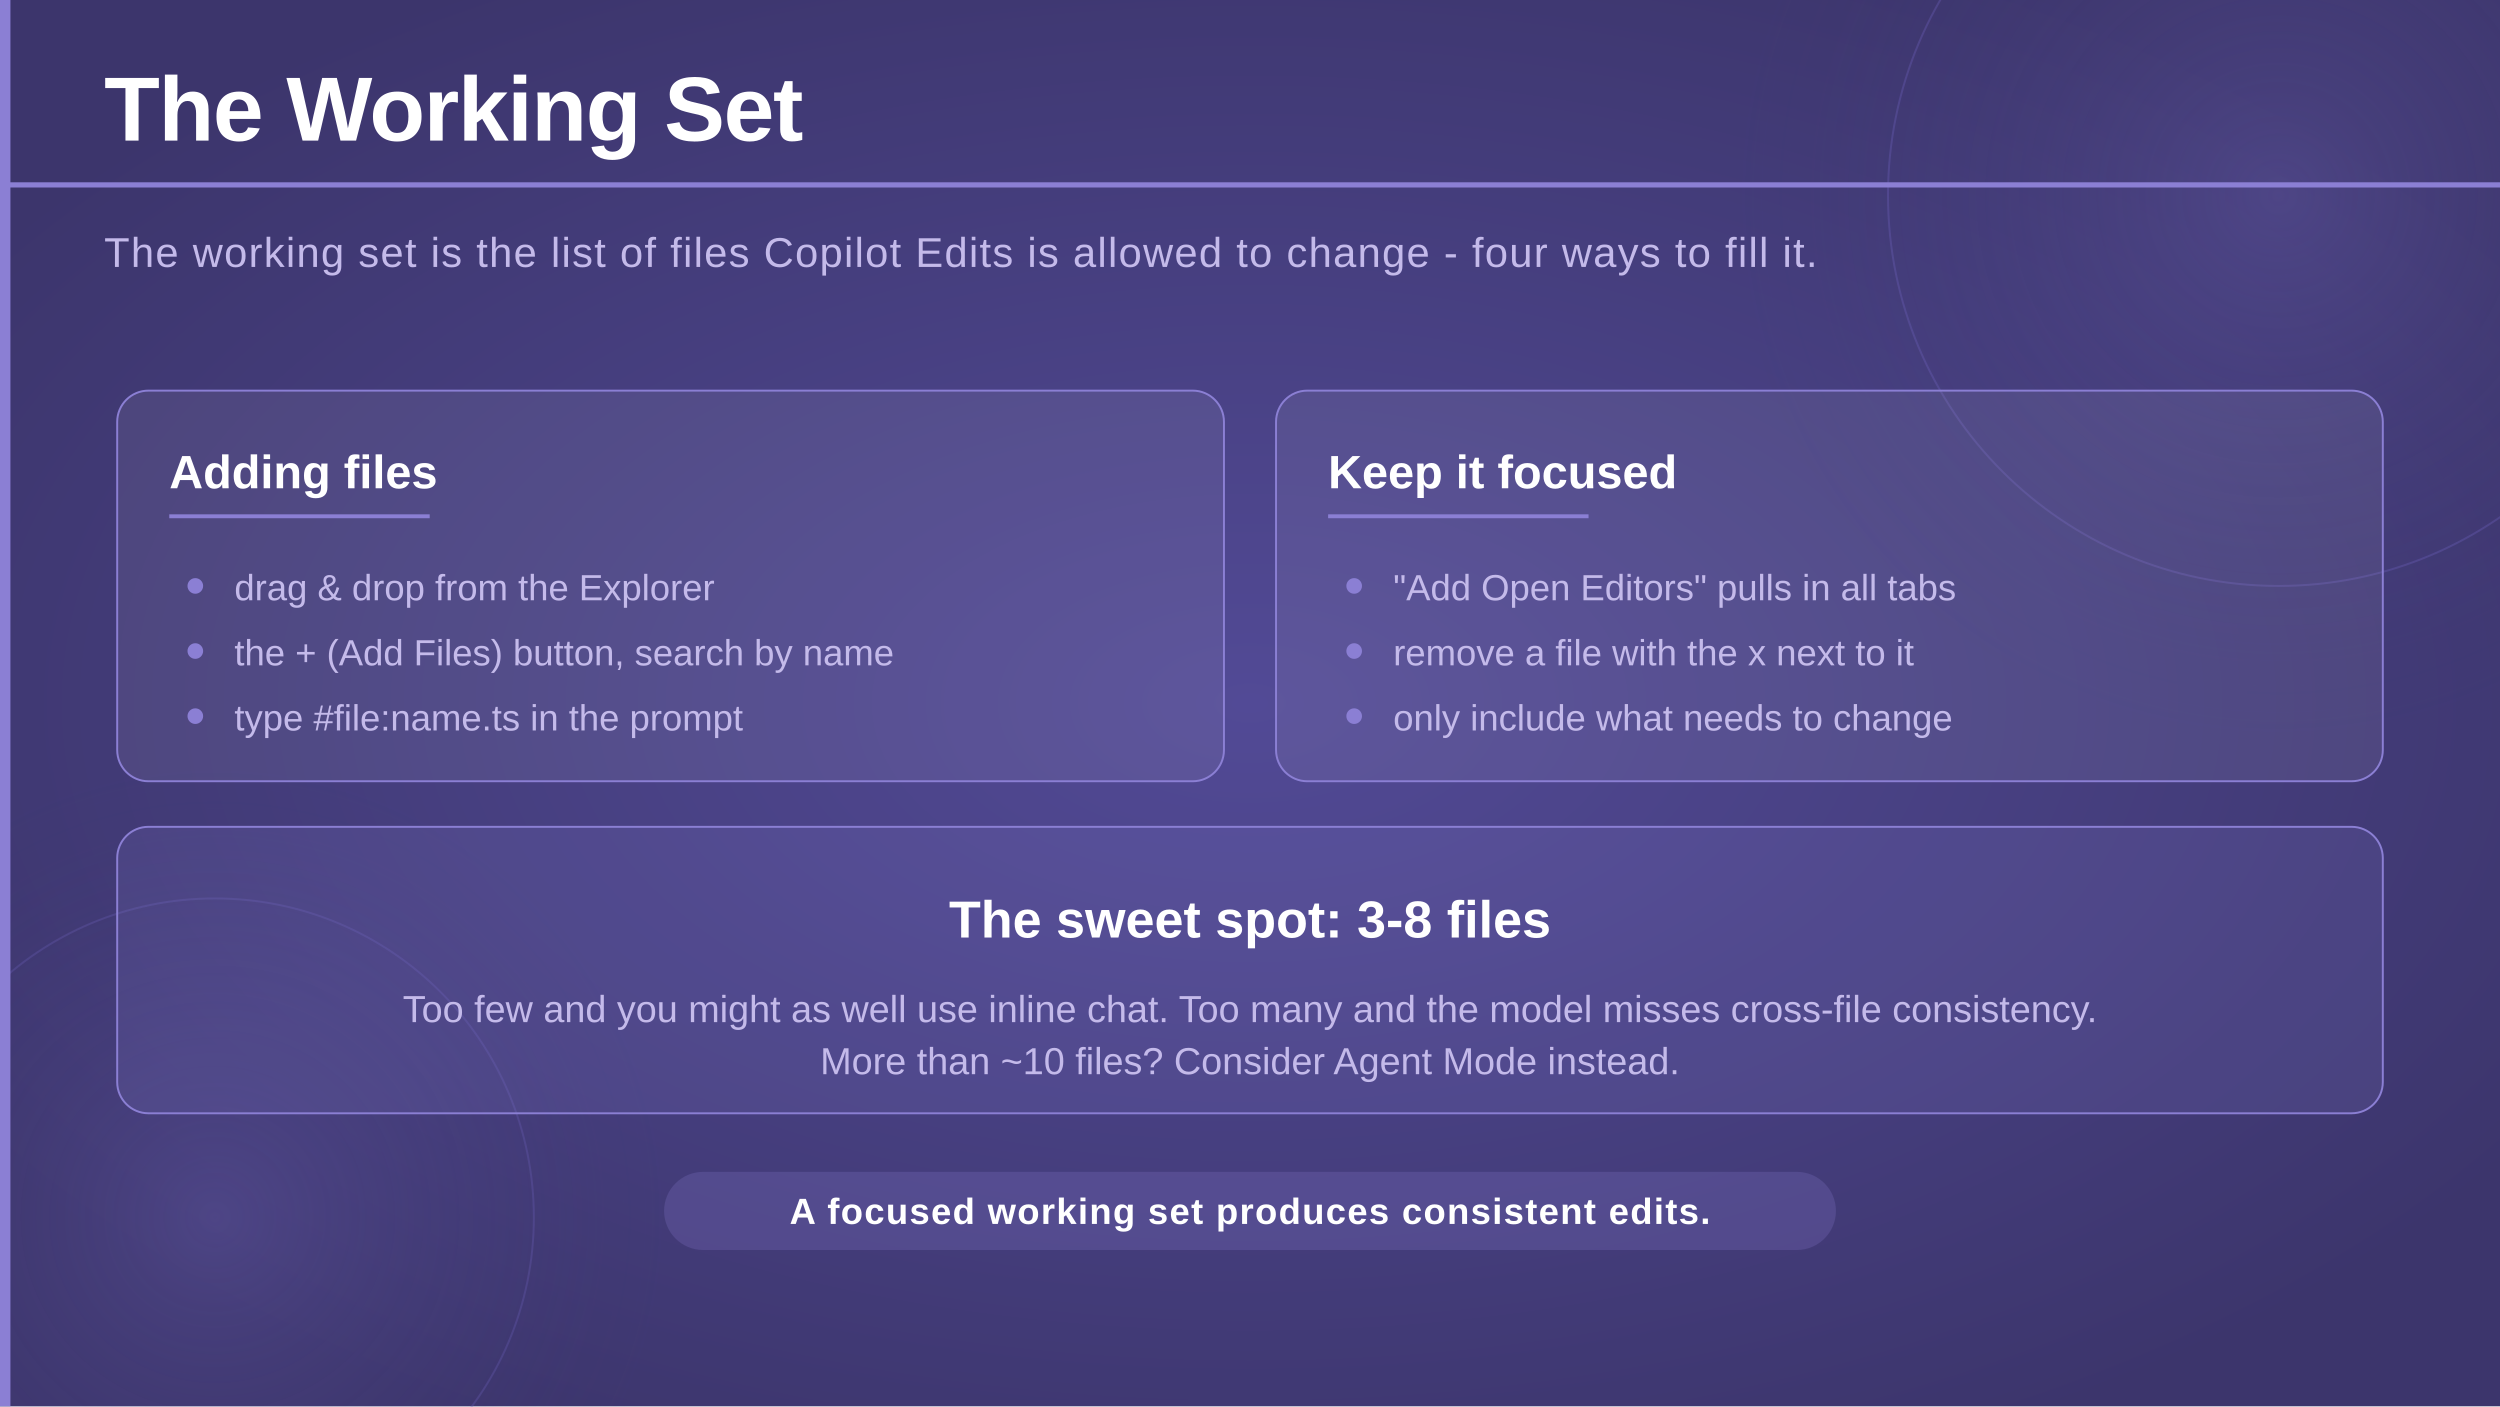
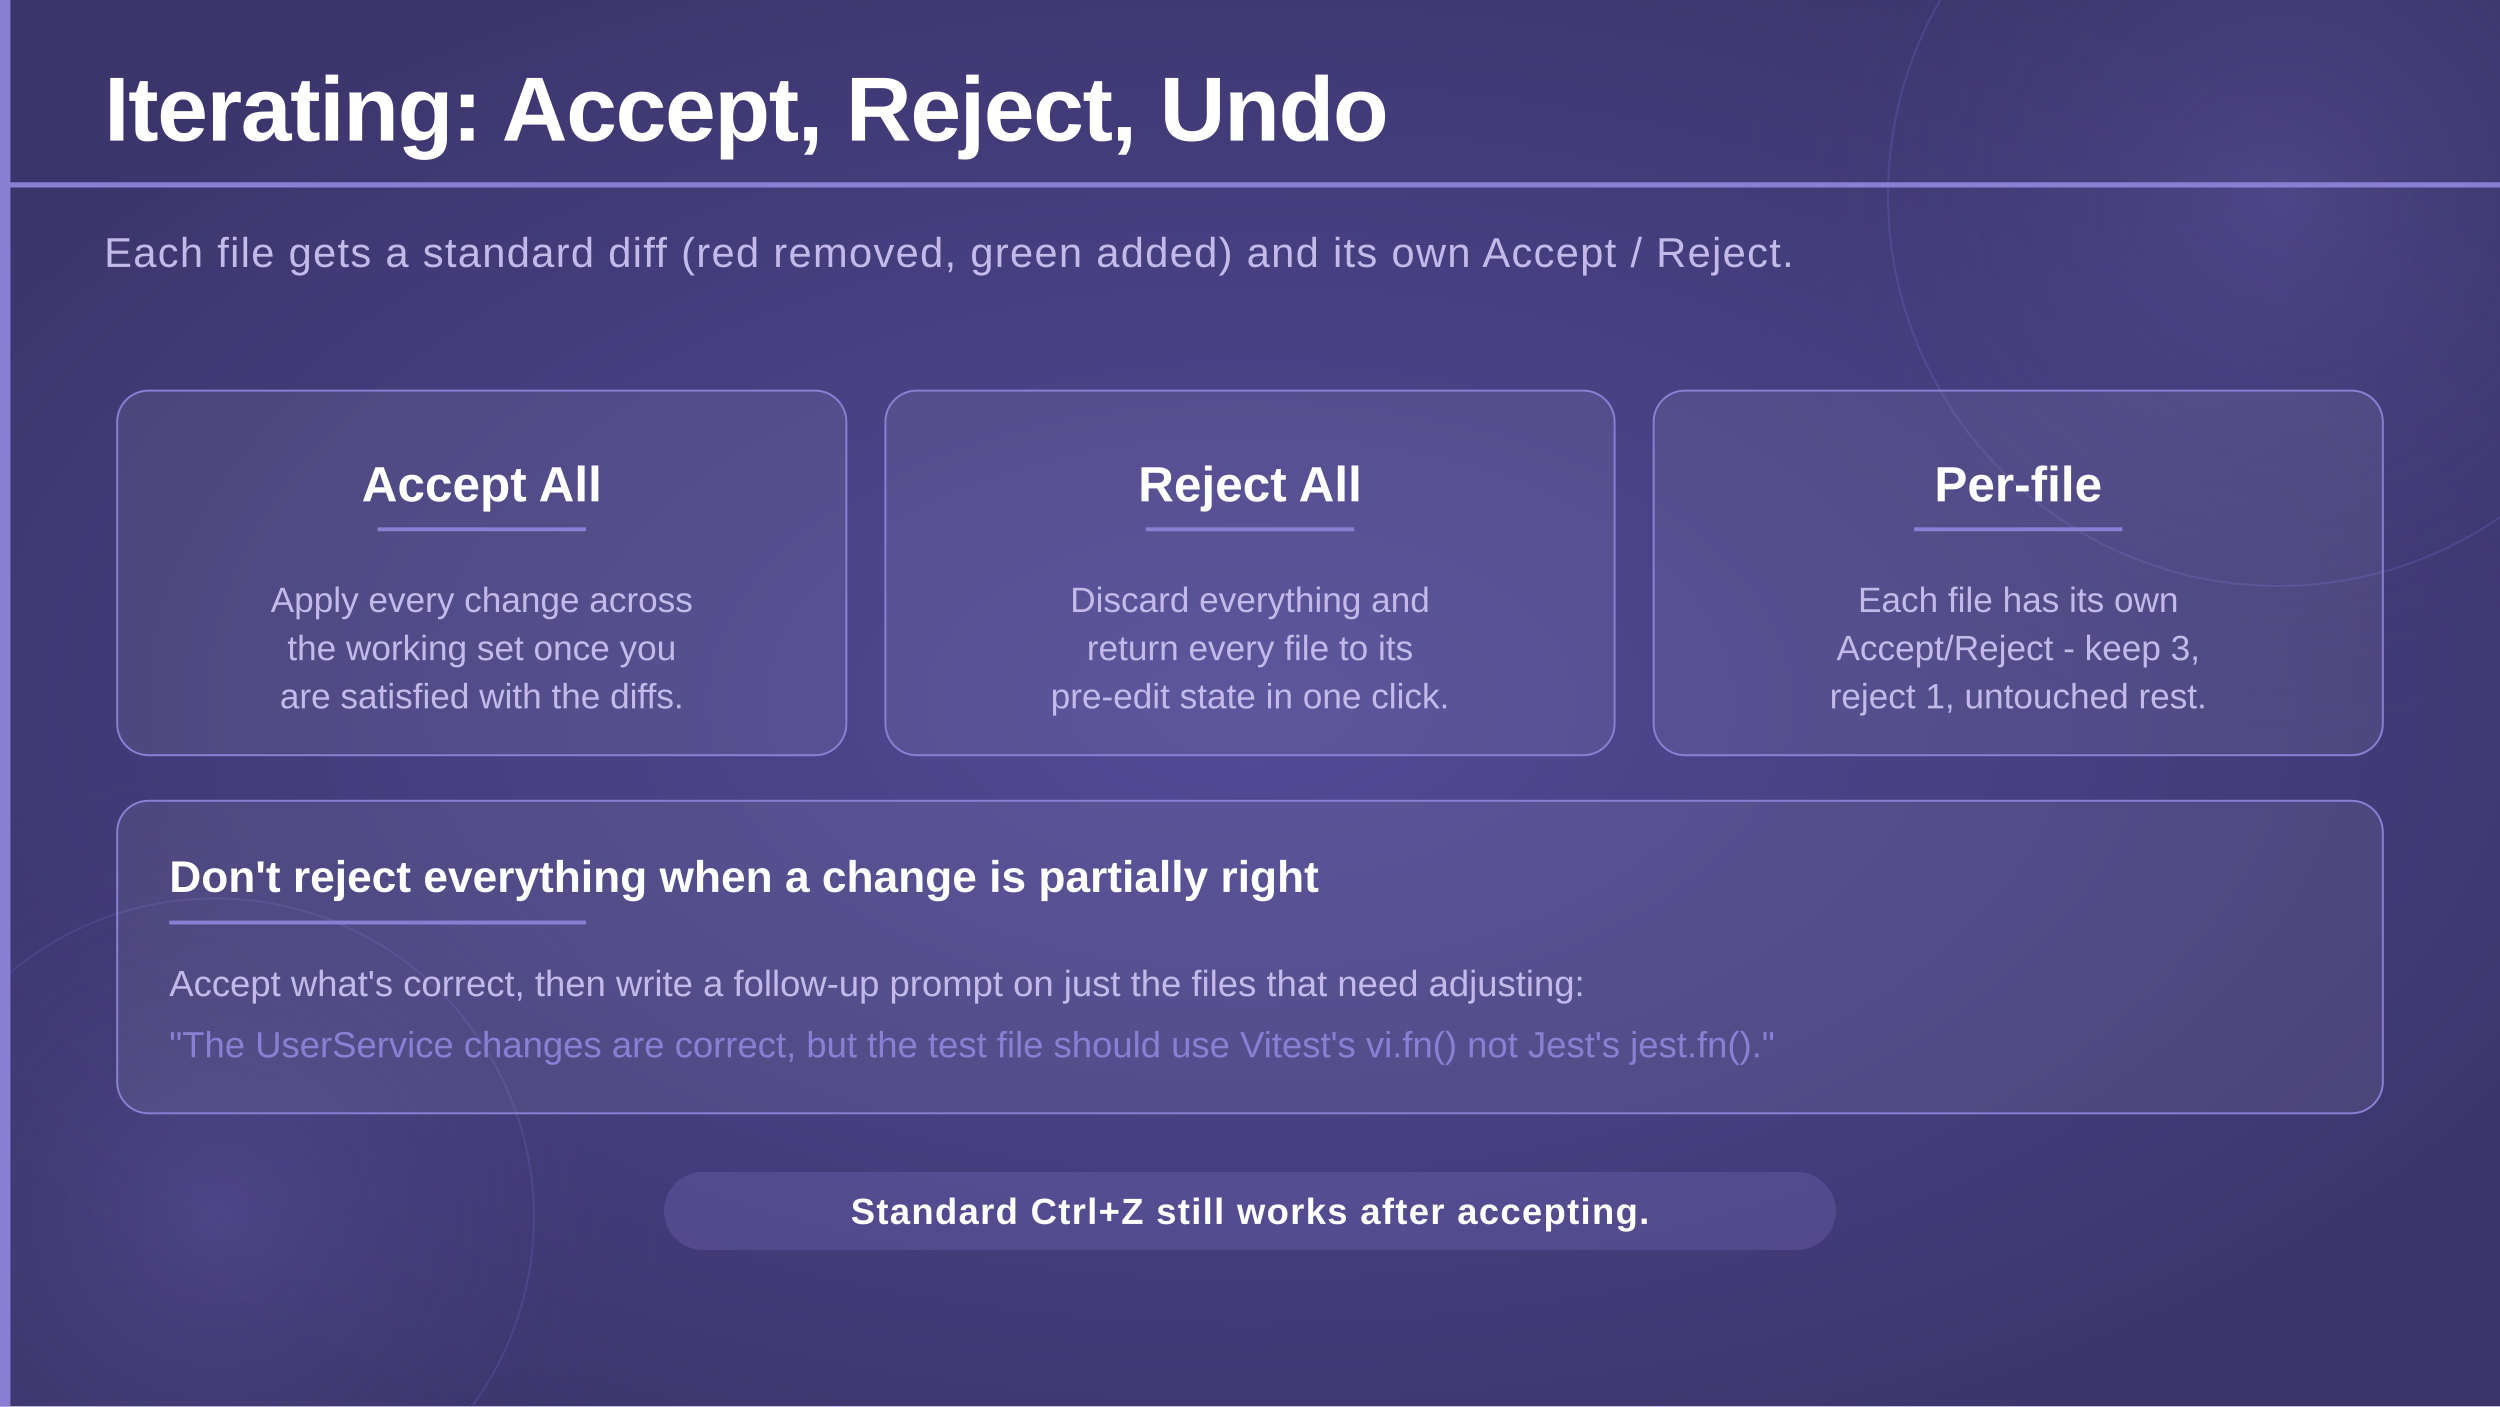
<svg xmlns="http://www.w3.org/2000/svg" viewBox="0 0 1920 1080" width="1920" height="1080">
  <defs>
    <radialGradient id="bgGlow" cx="50%" cy="50%" r="60%">
      <stop offset="0%" stop-color="#524a96" stop-opacity="1" />
      <stop offset="100%" stop-color="#3c356c" stop-opacity="1" />
    </radialGradient>
    <radialGradient id="circleGlow" cx="50%" cy="50%" r="50%">
      <stop offset="0%" stop-color="#7c70c8" stop-opacity="0.25" />
      <stop offset="100%" stop-color="#3c356c" stop-opacity="0" />
    </radialGradient>
  </defs>
  <rect width="1920" height="1080" fill="url(#bgGlow)" />
  <circle cx="1750" cy="150" r="420" fill="url(#circleGlow)" />
  <circle cx="1750" cy="150" r="300" fill="none" stroke="#6a5fb8" stroke-width="1.5" opacity="0.35" />
  <circle cx="165" cy="935" r="350" fill="url(#circleGlow)" />
  <circle cx="165" cy="935" r="245" fill="none" stroke="#6a5fb8" stroke-width="1.5" opacity="0.3" />
  <rect x="0" y="0" width="8" height="1080" fill="#8b7fd4" />
-   <text x="80" y="108" font-family="'Segoe UI', 'Helvetica Neue', Arial, sans-serif" font-size="70" font-weight="700" fill="#ffffff" letter-spacing="-1">The Working Set</text>
+   <text x="80" y="108" font-family="'Segoe UI', 'Helvetica Neue', Arial, sans-serif" font-size="70" font-weight="700" fill="#ffffff" letter-spacing="-1">Iterating: Accept, Reject, Undo</text>
  <rect x="0" y="140" width="1920" height="4" fill="#8b7fd4" />
  <text x="80" y="205" font-family="'Segoe UI', 'Helvetica Neue', Arial, sans-serif" font-size="32" font-weight="300" fill="#c4baea" letter-spacing="1">
-     The working set is the list of files Copilot Edits is allowed to change - four ways to fill it.
+     Each file gets a standard diff (red removed, green added) and its own Accept / Reject.
  </text>
-   <rect x="90" y="300" width="850" height="300" rx="24" fill="#ffffff" fill-opacity="0.07" stroke="#8b7fd4" stroke-width="1.5" />
-   <text x="130" y="375" font-family="'Segoe UI', 'Helvetica Neue', Arial, sans-serif" font-size="36" font-weight="700" fill="#ffffff">Adding files</text>
-   <rect x="130" y="395" width="200" height="3" fill="#8b7fd4" />
-   <circle cx="150" cy="450" r="6" fill="#8b7fd4" />
-   <text x="180" y="461" font-family="'Segoe UI', 'Helvetica Neue', Arial, sans-serif" font-size="28" font-weight="300" fill="#c4baea">drag &amp; drop from the Explorer</text>
-   <circle cx="150" cy="500" r="6" fill="#8b7fd4" />
-   <text x="180" y="511" font-family="'Segoe UI', 'Helvetica Neue', Arial, sans-serif" font-size="28" font-weight="300" fill="#c4baea">the + (Add Files) button, search by name</text>
-   <circle cx="150" cy="550" r="6" fill="#8b7fd4" />
-   <text x="180" y="561" font-family="'Segoe UI', 'Helvetica Neue', Arial, sans-serif" font-size="28" font-weight="300" fill="#c4baea">type #file:name.ts in the prompt</text>
-   <circle cx="150" cy="585" r="6" fill="#8b7fd4" opacity="0" />
-   <text x="180" y="595" font-family="'Segoe UI', 'Helvetica Neue', Arial, sans-serif" font-size="28" font-weight="300" fill="#c4baea" opacity="0">x</text>
-   <rect x="980" y="300" width="850" height="300" rx="24" fill="#ffffff" fill-opacity="0.07" stroke="#8b7fd4" stroke-width="1.5" />
-   <text x="1020" y="375" font-family="'Segoe UI', 'Helvetica Neue', Arial, sans-serif" font-size="36" font-weight="700" fill="#ffffff">Keep it focused</text>
-   <rect x="1020" y="395" width="200" height="3" fill="#8b7fd4" />
-   <circle cx="1040" cy="450" r="6" fill="#8b7fd4" />
-   <text x="1070" y="461" font-family="'Segoe UI', 'Helvetica Neue', Arial, sans-serif" font-size="28" font-weight="300" fill="#c4baea">"Add Open Editors" pulls in all tabs</text>
-   <circle cx="1040" cy="500" r="6" fill="#8b7fd4" />
-   <text x="1070" y="511" font-family="'Segoe UI', 'Helvetica Neue', Arial, sans-serif" font-size="28" font-weight="300" fill="#c4baea">remove a file with the x next to it</text>
-   <circle cx="1040" cy="550" r="6" fill="#8b7fd4" />
-   <text x="1070" y="561" font-family="'Segoe UI', 'Helvetica Neue', Arial, sans-serif" font-size="28" font-weight="300" fill="#c4baea">only include what needs to change</text>
-   <rect x="90" y="635" width="1740" height="220" rx="24" fill="#8b7fd4" fill-opacity="0.15" stroke="#8b7fd4" stroke-width="1.5" />
-   <text x="960" y="720" text-anchor="middle" font-family="'Segoe UI', 'Helvetica Neue', Arial, sans-serif" font-size="40" font-weight="700" fill="#ffffff">The sweet spot: 3-8 files</text>
-   <text x="960" y="785" text-anchor="middle" font-family="'Segoe UI', 'Helvetica Neue', Arial, sans-serif" font-size="29" font-weight="300" fill="#c4baea">Too few and you might as well use inline chat. Too many and the model misses cross-file consistency.</text>
-   <text x="960" y="825" text-anchor="middle" font-family="'Segoe UI', 'Helvetica Neue', Arial, sans-serif" font-size="29" font-weight="300" fill="#c4baea">More than ~10 files? Consider Agent Mode instead.</text>
+   <rect x="90" y="300" width="560" height="280" rx="24" fill="#ffffff" fill-opacity="0.07" stroke="#8b7fd4" stroke-width="1.5" />
+   <text x="370" y="385" text-anchor="middle" font-family="'Segoe UI', 'Helvetica Neue', Arial, sans-serif" font-size="38" font-weight="700" fill="#ffffff">Accept All</text>
+   <rect x="290" y="405" width="160" height="3" fill="#8b7fd4" />
+   <text x="370" y="470" text-anchor="middle" font-family="'Segoe UI', 'Helvetica Neue', Arial, sans-serif" font-size="27" font-weight="300" fill="#c4baea">Apply every change across</text>
+   <text x="370" y="507" text-anchor="middle" font-family="'Segoe UI', 'Helvetica Neue', Arial, sans-serif" font-size="27" font-weight="300" fill="#c4baea">the working set once you</text>
+   <text x="370" y="544" text-anchor="middle" font-family="'Segoe UI', 'Helvetica Neue', Arial, sans-serif" font-size="27" font-weight="300" fill="#c4baea">are satisfied with the diffs.</text>
+   <rect x="680" y="300" width="560" height="280" rx="24" fill="#ffffff" fill-opacity="0.07" stroke="#8b7fd4" stroke-width="1.5" />
+   <text x="960" y="385" text-anchor="middle" font-family="'Segoe UI', 'Helvetica Neue', Arial, sans-serif" font-size="38" font-weight="700" fill="#ffffff">Reject All</text>
+   <rect x="880" y="405" width="160" height="3" fill="#8b7fd4" />
+   <text x="960" y="470" text-anchor="middle" font-family="'Segoe UI', 'Helvetica Neue', Arial, sans-serif" font-size="27" font-weight="300" fill="#c4baea">Discard everything and</text>
+   <text x="960" y="507" text-anchor="middle" font-family="'Segoe UI', 'Helvetica Neue', Arial, sans-serif" font-size="27" font-weight="300" fill="#c4baea">return every file to its</text>
+   <text x="960" y="544" text-anchor="middle" font-family="'Segoe UI', 'Helvetica Neue', Arial, sans-serif" font-size="27" font-weight="300" fill="#c4baea">pre-edit state in one click.</text>
+   <rect x="1270" y="300" width="560" height="280" rx="24" fill="#ffffff" fill-opacity="0.07" stroke="#8b7fd4" stroke-width="1.5" />
+   <text x="1550" y="385" text-anchor="middle" font-family="'Segoe UI', 'Helvetica Neue', Arial, sans-serif" font-size="38" font-weight="700" fill="#ffffff">Per-file</text>
+   <rect x="1470" y="405" width="160" height="3" fill="#8b7fd4" />
+   <text x="1550" y="470" text-anchor="middle" font-family="'Segoe UI', 'Helvetica Neue', Arial, sans-serif" font-size="27" font-weight="300" fill="#c4baea">Each file has its own</text>
+   <text x="1550" y="507" text-anchor="middle" font-family="'Segoe UI', 'Helvetica Neue', Arial, sans-serif" font-size="27" font-weight="300" fill="#c4baea">Accept/Reject - keep 3,</text>
+   <text x="1550" y="544" text-anchor="middle" font-family="'Segoe UI', 'Helvetica Neue', Arial, sans-serif" font-size="27" font-weight="300" fill="#c4baea">reject 1, untouched rest.</text>
+   <rect x="90" y="615" width="1740" height="240" rx="24" fill="#ffffff" fill-opacity="0.07" stroke="#8b7fd4" stroke-width="1.5" />
+   <text x="130" y="685" font-family="'Segoe UI', 'Helvetica Neue', Arial, sans-serif" font-size="34" font-weight="700" fill="#ffffff">Don't reject everything when a change is partially right</text>
+   <rect x="130" y="707" width="320" height="3" fill="#8b7fd4" />
+   <text x="130" y="765" font-family="'Segoe UI', 'Helvetica Neue', Arial, sans-serif" font-size="28" font-weight="300" fill="#c4baea">Accept what's correct, then write a follow-up prompt on just the files that need adjusting:</text>
+   <text x="130" y="812" font-family="'Segoe UI', 'Helvetica Neue', Arial, sans-serif" font-size="28" font-weight="300" fill="#8b7fd4">"The UserService changes are correct, but the test file should use Vitest's vi.fn() not Jest's jest.fn()."</text>
  <rect x="510" y="900" width="900" height="60" rx="30" fill="#8b7fd4" opacity="0.22" />
-   <text x="960" y="940" text-anchor="middle" font-family="'Segoe UI', 'Helvetica Neue', Arial, sans-serif" font-size="28" font-weight="600" fill="#ffffff" letter-spacing="1">A focused working set produces consistent edits.</text>
+   <text x="960" y="940" text-anchor="middle" font-family="'Segoe UI', 'Helvetica Neue', Arial, sans-serif" font-size="28" font-weight="600" fill="#ffffff" letter-spacing="1">Standard Ctrl+Z still works after accepting.</text>
</svg>
